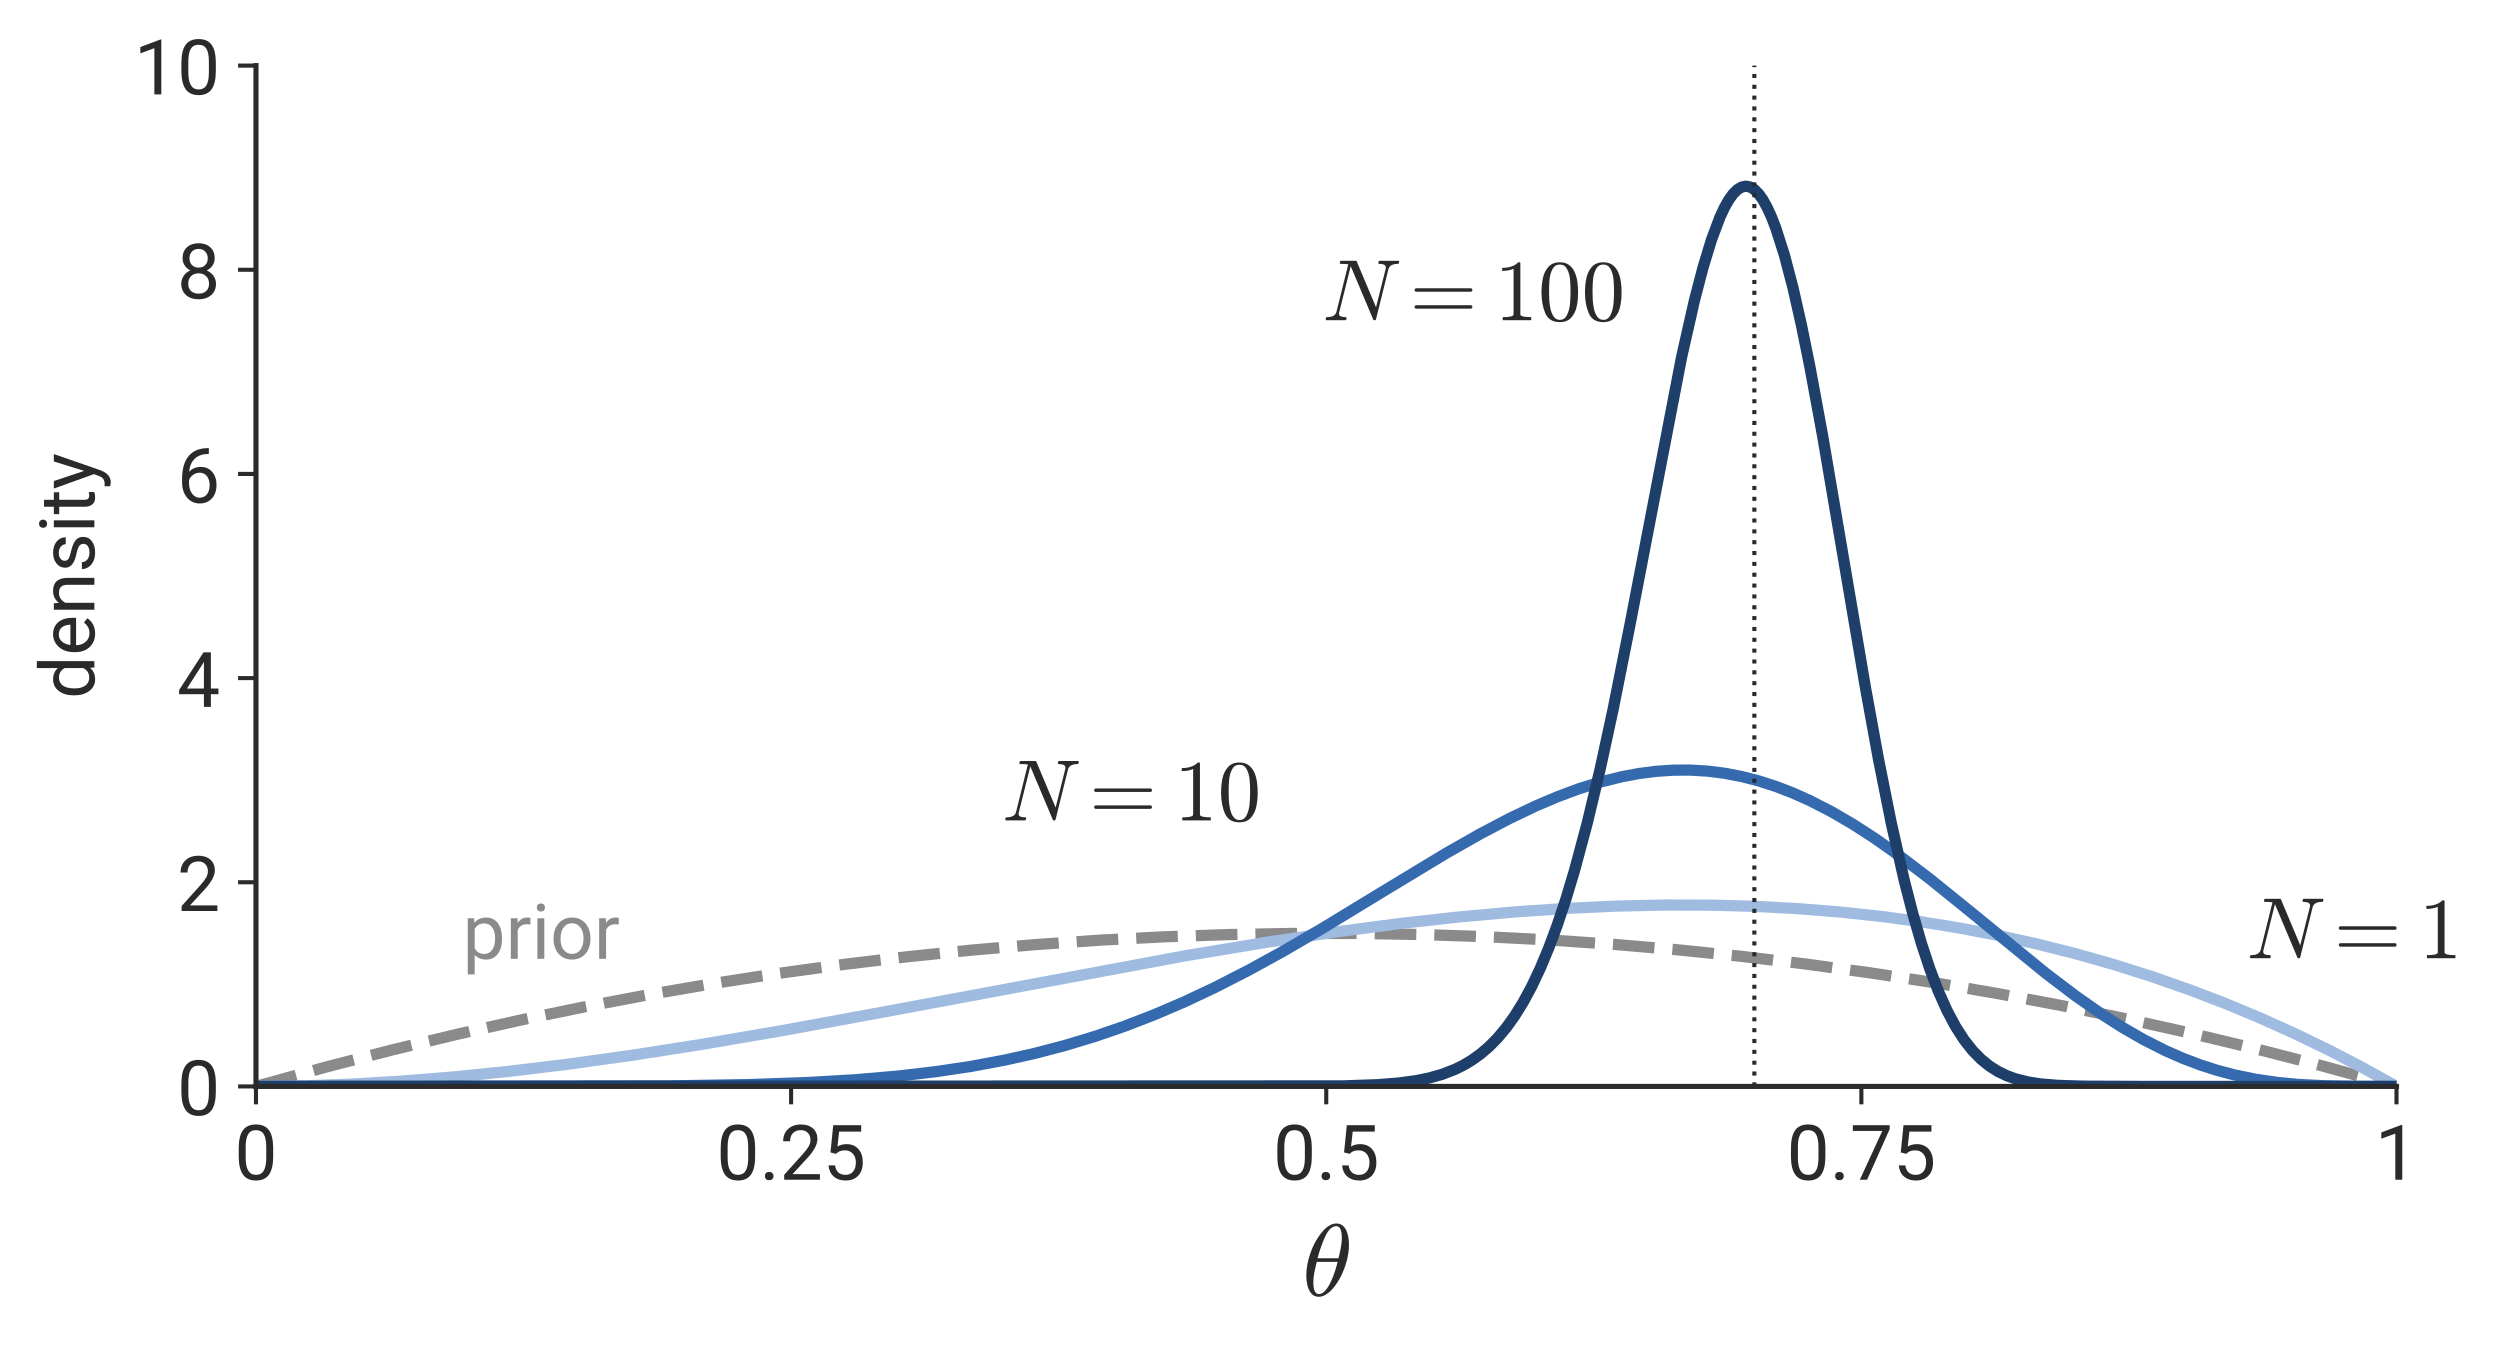
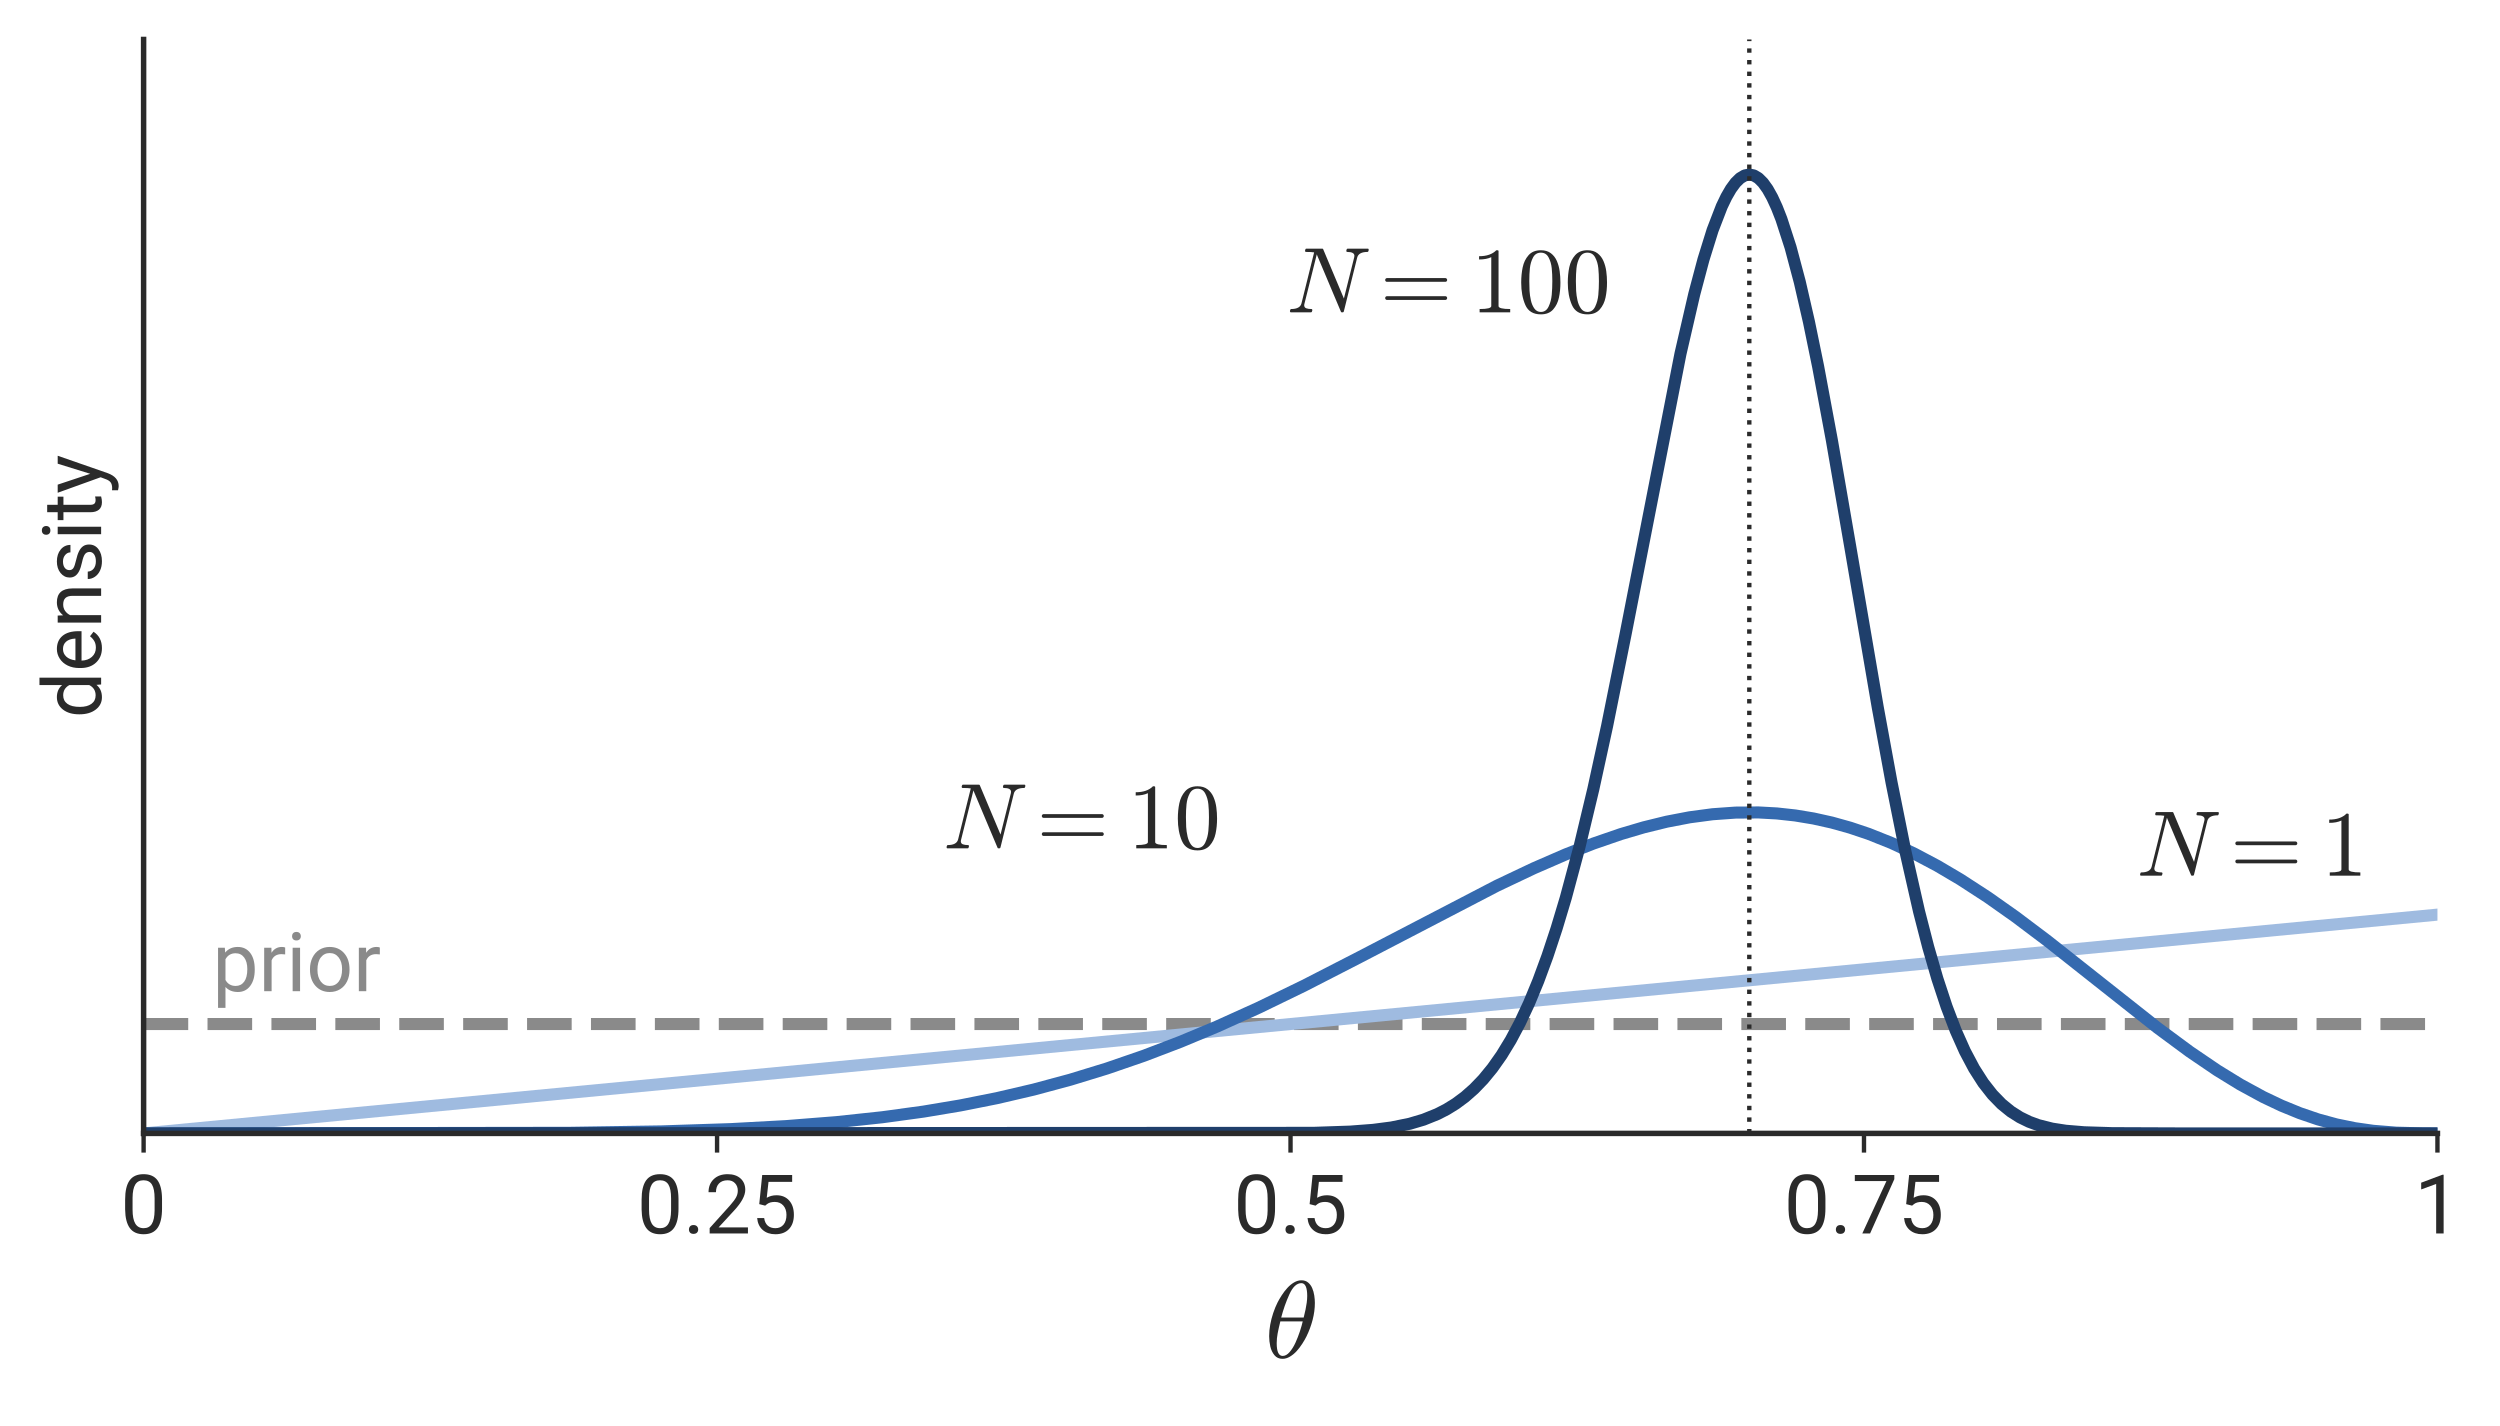
- <svg xmlns="http://www.w3.org/2000/svg" xmlns:xlink="http://www.w3.org/1999/xlink" width="488.782pt" height="265.609pt" viewBox="0 0 488.782 265.609" version="1.1">
+ <svg xmlns="http://www.w3.org/2000/svg" xmlns:xlink="http://www.w3.org/1999/xlink" width="456.112pt" height="259.984pt" viewBox="0 0 456.112 259.984" version="1.1">
  <defs>
    <style type="text/css">*{stroke-linejoin: round; stroke-linecap: butt}</style>
  </defs>
  <g id="figure_1">
    <g id="patch_1">
-       <path d="M 0 265.609  L 488.782 265.609  L 488.782 0  L 0 0  L 0 265.609  z " style="fill: none" />
+       <path d="M 0 259.984  L 456.112 259.984  L 456.112 0  L 0 0  L 0 259.984  z " style="fill: none" />
    </g>
    <g id="axes_1">
      <g id="patch_2">
-         <path d="M 50.047 212.409  L 468.547 212.409  L 468.547 12.825  L 50.047 12.825  L 50.047 212.409  z " style="fill: none" />
+         <path d="M 26.2 206.784  L 444.7 206.784  L 444.7 7.2  L 26.2 7.2  L 26.2 206.784  z " style="fill: none" />
      </g>
      <g id="matplotlib.axis_1">
        <g id="xtick_1">
          <g id="line2d_1">
            <defs>
-               <path id="m721028efef" d="M 0 0  L 0 3.5  " style="stroke: #2a2a2a; stroke-width: 0.8" />
+               <path id="m3442e10dfb" d="M 0 0  L 0 3.5  " style="stroke: #2a2a2a; stroke-width: 0.8" />
            </defs>
            <g>
-               <use xlink:href="#m721028efef" x="50.047" y="212.409" style="fill: #2a2a2a; stroke: #2a2a2a; stroke-width: 0.8" />
+               <use xlink:href="#m3442e10dfb" x="26.2" y="206.784" style="fill: #2a2a2a; stroke: #2a2a2a; stroke-width: 0.8" />
            </g>
          </g>
          <g id="text_1">
-             <g style="fill: #2a2a2a" transform="translate(45.83516 230.659) scale(0.15 -0.15)">
+             <g style="fill: #2a2a2a" transform="translate(21.98828 225.034) scale(0.15 -0.15)">
              <defs>
                <path id="Roboto-Regular-14" d="M 3231 1941  Q 3231 925 2884 431  Q 2538 -63 1800 -63  Q 1072 -63 722 420  Q 372 903 359 1863  L 359 2634  Q 359 3638 706 4125  Q 1053 4613 1794 4613  Q 2528 4613 2875 4142  Q 3222 3672 3231 2691  L 3231 1941  z M 2653 2731  Q 2653 3466 2447 3802  Q 2241 4138 1794 4138  Q 1350 4138 1147 3803  Q 944 3469 938 2775  L 938 1850  Q 938 1113 1152 761  Q 1366 409 1800 409  Q 2228 409 2436 740  Q 2644 1072 2653 1784  L 2653 2731  z " transform="scale(0.015625)" />
              </defs>
              <use xlink:href="#Roboto-Regular-14" />
            </g>
          </g>
        </g>
        <g id="xtick_2">
          <g id="line2d_2">
            <g>
-               <use xlink:href="#m721028efef" x="154.672" y="212.409" style="fill: #2a2a2a; stroke: #2a2a2a; stroke-width: 0.8" />
+               <use xlink:href="#m3442e10dfb" x="130.825" y="206.784" style="fill: #2a2a2a; stroke: #2a2a2a; stroke-width: 0.8" />
            </g>
          </g>
          <g id="text_2">
-             <g style="fill: #2a2a2a" transform="translate(140.0633 230.659) scale(0.15 -0.15)">
+             <g style="fill: #2a2a2a" transform="translate(116.2164 225.034) scale(0.15 -0.15)">
              <defs>
                <path id="Roboto-Regular-12" d="M 450 303  Q 450 453 539 553  Q 628 653 806 653  Q 984 653 1076 553  Q 1169 453 1169 303  Q 1169 159 1076 62  Q 984 -34 806 -34  Q 628 -34 539 62  Q 450 159 450 303  z " transform="scale(0.015625)" />
                <path id="Roboto-Regular-16" d="M 3359 0  L 378 0  L 378 416  L 1953 2166  Q 2303 2563 2436 2811  Q 2569 3059 2569 3325  Q 2569 3681 2353 3909  Q 2138 4138 1778 4138  Q 1347 4138 1108 3892  Q 869 3647 869 3209  L 291 3209  Q 291 3838 695 4225  Q 1100 4613 1778 4613  Q 2413 4613 2781 4280  Q 3150 3947 3150 3394  Q 3150 2722 2294 1794  L 1075 472  L 3359 472  L 3359 0  z " transform="scale(0.015625)" />
                <path id="Roboto-Regular-19" d="M 644 2281  L 875 4550  L 3206 4550  L 3206 4016  L 1366 4016  L 1228 2775  Q 1563 2972 1988 2972  Q 2609 2972 2975 2561  Q 3341 2150 3341 1450  Q 3341 747 2961 342  Q 2581 -63 1900 -63  Q 1297 -63 915 271  Q 534 606 481 1197  L 1028 1197  Q 1081 806 1306 607  Q 1531 409 1900 409  Q 2303 409 2533 684  Q 2763 959 2763 1444  Q 2763 1900 2514 2176  Q 2266 2453 1853 2453  Q 1475 2453 1259 2288  L 1106 2163  L 644 2281  z " transform="scale(0.015625)" />
              </defs>
              <use xlink:href="#Roboto-Regular-14" />
              <use xlink:href="#Roboto-Regular-12" transform="translate(56.15625 0)" />
              <use xlink:href="#Roboto-Regular-16" transform="translate(82.46875 0)" />
              <use xlink:href="#Roboto-Regular-19" transform="translate(138.625 0)" />
            </g>
          </g>
        </g>
        <g id="xtick_3">
          <g id="line2d_3">
            <g>
-               <use xlink:href="#m721028efef" x="259.297" y="212.409" style="fill: #2a2a2a; stroke: #2a2a2a; stroke-width: 0.8" />
+               <use xlink:href="#m3442e10dfb" x="235.45" y="206.784" style="fill: #2a2a2a; stroke: #2a2a2a; stroke-width: 0.8" />
            </g>
          </g>
          <g id="text_3">
-             <g style="fill: #2a2a2a" transform="translate(248.9 230.659) scale(0.15 -0.15)">
+             <g style="fill: #2a2a2a" transform="translate(225.0531 225.034) scale(0.15 -0.15)">
              <use xlink:href="#Roboto-Regular-14" />
              <use xlink:href="#Roboto-Regular-12" transform="translate(56.15625 0)" />
              <use xlink:href="#Roboto-Regular-19" transform="translate(82.46875 0)" />
            </g>
          </g>
        </g>
        <g id="xtick_4">
          <g id="line2d_4">
            <g>
-               <use xlink:href="#m721028efef" x="363.922" y="212.409" style="fill: #2a2a2a; stroke: #2a2a2a; stroke-width: 0.8" />
+               <use xlink:href="#m3442e10dfb" x="340.075" y="206.784" style="fill: #2a2a2a; stroke: #2a2a2a; stroke-width: 0.8" />
            </g>
          </g>
          <g id="text_4">
-             <g style="fill: #2a2a2a" transform="translate(349.3133 230.659) scale(0.15 -0.15)">
+             <g style="fill: #2a2a2a" transform="translate(325.4664 225.034) scale(0.15 -0.15)">
              <defs>
                <path id="Roboto-Regular-1b" d="M 3316 4225  L 1431 0  L 825 0  L 2703 4075  L 241 4075  L 241 4550  L 3316 4550  L 3316 4225  z " transform="scale(0.015625)" />
              </defs>
              <use xlink:href="#Roboto-Regular-14" />
              <use xlink:href="#Roboto-Regular-12" transform="translate(56.15625 0)" />
              <use xlink:href="#Roboto-Regular-1b" transform="translate(82.46875 0)" />
              <use xlink:href="#Roboto-Regular-19" transform="translate(138.625 0)" />
            </g>
          </g>
        </g>
        <g id="xtick_5">
          <g id="line2d_5">
            <g>
-               <use xlink:href="#m721028efef" x="468.547" y="212.409" style="fill: #2a2a2a; stroke: #2a2a2a; stroke-width: 0.8" />
+               <use xlink:href="#m3442e10dfb" x="444.7" y="206.784" style="fill: #2a2a2a; stroke: #2a2a2a; stroke-width: 0.8" />
            </g>
          </g>
          <g id="text_5">
-             <g style="fill: #2a2a2a" transform="translate(464.3352 230.659) scale(0.15 -0.15)">
+             <g style="fill: #2a2a2a" transform="translate(440.4883 225.034) scale(0.15 -0.15)">
              <defs>
                <path id="Roboto-Regular-15" d="M 2278 0  L 1697 0  L 1697 3853  L 531 3425  L 531 3950  L 2188 4572  L 2278 4572  L 2278 0  z " transform="scale(0.015625)" />
              </defs>
              <use xlink:href="#Roboto-Regular-15" />
            </g>
          </g>
        </g>
        <g id="text_6">
-           <g style="fill: #2a2a2a" transform="translate(254.5969 253.409) scale(0.2 -0.2)">
+           <g style="fill: #2a2a2a" transform="translate(230.75 247.784) scale(0.2 -0.2)">
            <defs>
              <path id="Cmmi10-12" d="M 1031 -72  Q 741 -72 566 140  Q 391 353 323 653  Q 256 953 256 1247  L 256 1253  Q 256 1572 317 1915  Q 378 2259 493 2601  Q 609 2944 744 3213  Q 838 3400 986 3631  Q 1134 3863 1317 4064  Q 1500 4266 1711 4389  Q 1922 4513 2138 4513  L 2144 4513  Q 2375 4513 2529 4384  Q 2684 4256 2770 4056  Q 2856 3856 2890 3628  Q 2925 3400 2925 3194  Q 2925 2709 2794 2204  Q 2663 1700 2431 1228  Q 2344 1050 2189 809  Q 2034 569 1861 378  Q 1688 188 1472 58  Q 1256 -72 1038 -72  L 1031 -72  z M 1044 97  Q 1256 97 1451 323  Q 1647 550 1794 873  Q 1941 1197 2052 1536  Q 2163 1875 2216 2113  L 909 2113  Q 809 1709 753 1417  Q 697 1125 697 844  Q 697 97 1044 97  z M 959 2338  L 2272 2338  Q 2341 2619 2381 2808  Q 2422 2997 2450 3206  Q 2478 3416 2478 3597  Q 2478 4347 2138 4347  Q 1731 4347 1436 3692  Q 1141 3038 959 2338  z " transform="scale(0.015625)" />
            </defs>
            <use xlink:href="#Cmmi10-12" transform="translate(0 0.484375)" />
          </g>
        </g>
      </g>
      <g id="matplotlib.axis_2">
-         <g id="ytick_1">
-           <g id="line2d_6">
-             <defs>
-               <path id="ma6fbe1f14b" d="M 0 0  L -3.5 0  " style="stroke: #2a2a2a; stroke-width: 0.8" />
-             </defs>
-             <g>
-               <use xlink:href="#ma6fbe1f14b" x="50.047" y="212.409" style="fill: #2a2a2a; stroke: #2a2a2a; stroke-width: 0.8" />
-             </g>
-           </g>
-           <g id="text_7">
-             <g style="fill: #2a2a2a" transform="translate(34.62344 218.034) scale(0.15 -0.15)">
-               <use xlink:href="#Roboto-Regular-14" />
-             </g>
-           </g>
-         </g>
-         <g id="ytick_2">
-           <g id="line2d_7">
-             <g>
-               <use xlink:href="#ma6fbe1f14b" x="50.047" y="172.492" style="fill: #2a2a2a; stroke: #2a2a2a; stroke-width: 0.8" />
-             </g>
-           </g>
-           <g id="text_8">
-             <g style="fill: #2a2a2a" transform="translate(34.62344 178.1172) scale(0.15 -0.15)">
-               <use xlink:href="#Roboto-Regular-16" />
-             </g>
-           </g>
-         </g>
-         <g id="ytick_3">
-           <g id="line2d_8">
-             <g>
-               <use xlink:href="#ma6fbe1f14b" x="50.047" y="132.575" style="fill: #2a2a2a; stroke: #2a2a2a; stroke-width: 0.8" />
-             </g>
-           </g>
-           <g id="text_9">
-             <g style="fill: #2a2a2a" transform="translate(34.62344 138.2004) scale(0.15 -0.15)">
-               <defs>
-                 <path id="Roboto-Regular-18" d="M 2819 1528  L 3450 1528  L 3450 1056  L 2819 1056  L 2819 0  L 2238 0  L 2238 1056  L 166 1056  L 166 1397  L 2203 4550  L 2819 4550  L 2819 1528  z M 822 1528  L 2238 1528  L 2238 3759  L 2169 3634  L 822 1528  z " transform="scale(0.015625)" />
-               </defs>
-               <use xlink:href="#Roboto-Regular-18" />
-             </g>
-           </g>
-         </g>
-         <g id="ytick_4">
-           <g id="line2d_9">
-             <g>
-               <use xlink:href="#ma6fbe1f14b" x="50.047" y="92.659" style="fill: #2a2a2a; stroke: #2a2a2a; stroke-width: 0.8" />
-             </g>
-           </g>
-           <g id="text_10">
-             <g style="fill: #2a2a2a" transform="translate(34.62344 98.2836) scale(0.15 -0.15)">
-               <defs>
-                 <path id="Roboto-Regular-1a" d="M 2647 4553  L 2647 4063  L 2541 4063  Q 1866 4050 1466 3662  Q 1066 3275 1003 2572  Q 1363 2984 1984 2984  Q 2578 2984 2933 2565  Q 3288 2147 3288 1484  Q 3288 781 2905 359  Q 2522 -63 1878 -63  Q 1225 -63 819 439  Q 413 941 413 1731  L 413 1953  Q 413 3209 948 3873  Q 1484 4538 2544 4553  L 2647 4553  z M 1888 2503  Q 1591 2503 1341 2325  Q 1091 2147 994 1878  L 994 1666  Q 994 1103 1247 759  Q 1500 416 1878 416  Q 2269 416 2492 703  Q 2716 991 2716 1456  Q 2716 1925 2489 2214  Q 2263 2503 1888 2503  z " transform="scale(0.015625)" />
-               </defs>
-               <use xlink:href="#Roboto-Regular-1a" />
-             </g>
-           </g>
-         </g>
-         <g id="ytick_5">
-           <g id="line2d_10">
-             <g>
-               <use xlink:href="#ma6fbe1f14b" x="50.047" y="52.742" style="fill: #2a2a2a; stroke: #2a2a2a; stroke-width: 0.8" />
-             </g>
-           </g>
-           <g id="text_11">
-             <g style="fill: #2a2a2a" transform="translate(34.62344 58.3668) scale(0.15 -0.15)">
-               <defs>
-                 <path id="Roboto-Regular-1c" d="M 3138 3363  Q 3138 3022 2958 2756  Q 2778 2491 2472 2341  Q 2828 2188 3036 1894  Q 3244 1600 3244 1228  Q 3244 638 2845 287  Q 2447 -63 1797 -63  Q 1141 -63 745 289  Q 350 641 350 1228  Q 350 1597 551 1894  Q 753 2191 1109 2344  Q 806 2494 631 2759  Q 456 3025 456 3363  Q 456 3938 825 4275  Q 1194 4613 1797 4613  Q 2397 4613 2767 4275  Q 3138 3938 3138 3363  z M 2666 1241  Q 2666 1622 2423 1862  Q 2181 2103 1790 2103  Q 1400 2103 1164 1865  Q 928 1628 928 1240  Q 928 853 1158 631  Q 1388 409 1797 409  Q 2203 409 2434 632  Q 2666 856 2666 1241  z M 1797 4138  Q 1456 4138 1245 3927  Q 1034 3716 1034 3353  Q 1034 3006 1242 2792  Q 1450 2578 1797 2578  Q 2144 2578 2351 2792  Q 2559 3006 2559 3353  Q 2559 3700 2343 3919  Q 2128 4138 1797 4138  z " transform="scale(0.015625)" />
-               </defs>
-               <use xlink:href="#Roboto-Regular-1c" />
-             </g>
-           </g>
-         </g>
-         <g id="ytick_6">
-           <g id="line2d_11">
-             <g>
-               <use xlink:href="#ma6fbe1f14b" x="50.047" y="12.825" style="fill: #2a2a2a; stroke: #2a2a2a; stroke-width: 0.8" />
-             </g>
-           </g>
-           <g id="text_12">
-             <g style="fill: #2a2a2a" transform="translate(26.2 18.45) scale(0.15 -0.15)">
-               <use xlink:href="#Roboto-Regular-15" />
-               <use xlink:href="#Roboto-Regular-14" transform="translate(56.15625 0)" />
-             </g>
-           </g>
-         </g>
-         <g id="text_13">
-           <g style="fill: #2a2a2a" transform="translate(18.45 136.644) rotate(-90) scale(0.15 -0.15)">
+         <g id="text_7">
+           <g style="fill: #2a2a2a" transform="translate(18.45 131.019) rotate(-90) scale(0.15 -0.15)">
            <defs>
              <path id="Roboto-Regular-48" d="M 297 1719  Q 297 2497 665 2970  Q 1034 3444 1631 3444  Q 2225 3444 2572 3038  L 2572 4800  L 3150 4800  L 3150 0  L 2619 0  L 2591 363  Q 2244 -63 1625 -63  Q 1038 -63 667 418  Q 297 900 297 1675  L 297 1719  z M 875 1653  Q 875 1078 1112 753  Q 1350 428 1769 428  Q 2319 428 2572 922  L 2572 2475  Q 2313 2953 1775 2953  Q 1350 2953 1112 2625  Q 875 2297 875 1653  z " transform="scale(0.015625)" />
              <path id="Roboto-Regular-49" d="M 1841 -63  Q 1153 -63 722 389  Q 291 841 291 1597  L 291 1703  Q 291 2206 483 2601  Q 675 2997 1020 3220  Q 1366 3444 1769 3444  Q 2428 3444 2793 3009  Q 3159 2575 3159 1766  L 3159 1525  L 869 1525  Q 881 1025 1161 717  Q 1441 409 1872 409  Q 2178 409 2390 534  Q 2603 659 2763 866  L 3116 591  Q 2691 -63 1841 -63  z M 1769 2969  Q 1419 2969 1181 2714  Q 944 2459 888 2000  L 2581 2000  L 2581 2044  Q 2556 2484 2343 2726  Q 2131 2969 1769 2969  z " transform="scale(0.015625)" />
              <path id="Roboto-Regular-52" d="M 984 3381  L 1003 2956  Q 1391 3444 2016 3444  Q 3088 3444 3097 2234  L 3097 0  L 2519 0  L 2519 2238  Q 2516 2603 2352 2778  Q 2188 2953 1841 2953  Q 1559 2953 1346 2803  Q 1134 2653 1016 2409  L 1016 0  L 438 0  L 438 3381  L 984 3381  z " transform="scale(0.015625)" />
              <path id="Roboto-Regular-57" d="M 2406 897  Q 2406 1131 2229 1261  Q 2053 1391 1614 1484  Q 1175 1578 917 1709  Q 659 1841 536 2022  Q 413 2203 413 2453  Q 413 2869 764 3156  Q 1116 3444 1663 3444  Q 2238 3444 2595 3147  Q 2953 2850 2953 2388  L 2372 2388  Q 2372 2625 2170 2797  Q 1969 2969 1663 2969  Q 1347 2969 1169 2831  Q 991 2694 991 2472  Q 991 2263 1156 2156  Q 1322 2050 1755 1953  Q 2188 1856 2456 1722  Q 2725 1588 2854 1398  Q 2984 1209 2984 938  Q 2984 484 2621 210  Q 2259 -63 1681 -63  Q 1275 -63 962 81  Q 650 225 473 483  Q 297 741 297 1041  L 875 1041  Q 891 750 1108 579  Q 1325 409 1681 409  Q 2009 409 2207 542  Q 2406 675 2406 897  z " transform="scale(0.015625)" />
              <path id="Roboto-Regular-4d" d="M 1066 0  L 488 0  L 488 3381  L 1066 3381  L 1066 0  z M 441 4278  Q 441 4419 527 4516  Q 613 4613 781 4613  Q 950 4613 1037 4516  Q 1125 4419 1125 4278  Q 1125 4138 1037 4044  Q 950 3950 781 3950  Q 613 3950 527 4044  Q 441 4138 441 4278  z " transform="scale(0.015625)" />
              <path id="Roboto-Regular-58" d="M 1222 4200  L 1222 3381  L 1853 3381  L 1853 2934  L 1222 2934  L 1222 838  Q 1222 634 1306 532  Q 1391 431 1594 431  Q 1694 431 1869 469  L 1869 0  Q 1641 -63 1425 -63  Q 1038 -63 841 171  Q 644 406 644 838  L 644 2934  L 28 2934  L 28 3381  L 644 3381  L 644 4200  L 1222 4200  z " transform="scale(0.015625)" />
              <path id="Roboto-Regular-5d" d="M 1544 847  L 2331 3381  L 2950 3381  L 1591 -522  Q 1275 -1366 588 -1366  L 478 -1356  L 263 -1316  L 263 -847  L 419 -859  Q 713 -859 877 -740  Q 1041 -622 1147 -306  L 1275 38  L 69 3381  L 700 3381  L 1544 847  z " transform="scale(0.015625)" />
            </defs>
            <use xlink:href="#Roboto-Regular-48" />
            <use xlink:href="#Roboto-Regular-49" transform="translate(56.39062 0)" />
            <use xlink:href="#Roboto-Regular-52" transform="translate(109.375 0)" />
            <use xlink:href="#Roboto-Regular-57" transform="translate(164.5469 0)" />
            <use xlink:href="#Roboto-Regular-4d" transform="translate(216.1094 0)" />
            <use xlink:href="#Roboto-Regular-58" transform="translate(240.375 0)" />
            <use xlink:href="#Roboto-Regular-5d" transform="translate(273.0469 0)" />
          </g>
        </g>
      </g>
-       <g id="line2d_12">
-         <path d="M 50.047 212.409  L 63.439 208.7  L 76.831 205.235  L 89.386 202.211  L 101.941 199.401  L 114.496 196.807  L 127.051 194.429  L 139.606 192.267  L 152.161 190.319  L 164.716 188.588  L 177.271 187.072  L 189.826 185.771  L 202.381 184.686  L 214.936 183.817  L 227.491 183.163  L 240.046 182.725  L 252.601 182.502  L 265.156 182.495  L 277.711 182.703  L 290.266 183.127  L 302.821 183.767  L 315.376 184.622  L 327.931 185.692  L 340.486 186.978  L 353.041 188.48  L 365.596 190.197  L 378.151 192.13  L 390.706 194.278  L 403.261 196.642  L 415.816 199.222  L 428.371 202.017  L 440.926 205.027  L 453.481 208.253  L 466.873 211.932  L 468.547 212.409  L 468.547 212.409  " clip-path="url(#pd7a242c6cc)" style="fill: none; stroke-dasharray: 8.14,3.52; stroke-dashoffset: 0; stroke: #8a8a8a; stroke-width: 2.2" />
-       </g>
-       <g id="line2d_13">
-         <path d="M 50.047 212.409  L 59.254 212.296  L 68.461 211.966  L 78.505 211.377  L 88.549 210.568  L 99.43 209.468  L 111.148 208.049  L 123.703 206.296  L 137.095 204.202  L 152.998 201.481  L 173.086 197.794  L 231.676 186.876  L 247.579 184.237  L 260.971 182.234  L 273.526 180.583  L 285.244 179.277  L 296.125 178.293  L 306.169 177.604  L 316.213 177.146  L 325.42 176.945  L 334.627 176.971  L 342.997 177.202  L 351.367 177.645  L 359.737 178.31  L 368.107 179.208  L 375.64 180.227  L 383.173 181.452  L 390.706 182.892  L 398.239 184.557  L 405.772 186.453  L 413.305 188.59  L 420.838 190.976  L 428.371 193.62  L 435.067 196.192  L 441.763 198.98  L 448.459 201.99  L 455.155 205.228  L 461.851 208.699  L 468.547 212.409  L 468.547 212.409  " clip-path="url(#pd7a242c6cc)" style="fill: none; stroke: #9fbbe0; stroke-width: 2.2; stroke-linecap: square" />
-       </g>
-       <g id="line2d_14">
-         <path d="M 50.047 212.409  L 131.236 212.3  L 146.302 212.055  L 158.02 211.645  L 167.227 211.105  L 175.597 210.386  L 183.13 209.503  L 189.826 208.496  L 196.522 207.246  L 202.381 205.933  L 208.24 204.396  L 214.099 202.624  L 219.958 200.605  L 225.817 198.336  L 231.676 195.819  L 237.535 193.06  L 244.231 189.633  L 250.927 185.947  L 258.46 181.554  L 270.178 174.419  L 282.733 166.826  L 289.429 163.021  L 295.288 159.946  L 300.31 157.558  L 304.495 155.779  L 308.68 154.221  L 312.865 152.908  L 317.05 151.865  L 320.398 151.238  L 323.746 150.806  L 327.094 150.578  L 330.442 150.561  L 333.79 150.759  L 337.138 151.176  L 340.486 151.814  L 343.834 152.673  L 347.182 153.75  L 350.53 155.041  L 353.878 156.54  L 358.063 158.692  L 362.248 161.132  L 366.433 163.835  L 371.455 167.378  L 377.314 171.844  L 384.847 177.933  L 399.913 190.242  L 405.772 194.692  L 410.794 198.21  L 414.979 200.884  L 419.164 203.29  L 423.349 205.406  L 426.697 206.88  L 430.045 208.158  L 433.393 209.24  L 436.741 210.132  L 440.926 210.998  L 445.111 211.612  L 449.296 212.014  L 454.318 212.279  L 461.014 212.397  L 468.547 212.409  L 468.547 212.409  " clip-path="url(#pd7a242c6cc)" style="fill: none; stroke: #356aaf; stroke-width: 2.2; stroke-linecap: square" />
-       </g>
-       <g id="line2d_15">
-         <path d="M 50.047 212.409  L 262.645 212.305  L 269.341 212.071  L 273.526 211.738  L 276.874 211.282  L 279.385 210.773  L 281.896 210.066  L 284.407 209.101  L 286.081 208.278  L 287.755 207.281  L 289.429 206.084  L 291.103 204.655  L 292.777 202.961  L 294.451 200.969  L 296.125 198.643  L 297.799 195.946  L 299.473 192.843  L 301.147 189.299  L 302.821 185.284  L 304.495 180.77  L 306.169 175.737  L 307.843 170.171  L 310.354 160.819  L 312.865 150.298  L 315.376 138.711  L 318.724 121.927  L 328.768 69.844  L 331.279 58.767  L 332.953 52.338  L 334.627 46.838  L 336.301 42.395  L 337.138 40.605  L 337.975 39.119  L 338.812 37.947  L 339.649 37.099  L 340.486 36.58  L 341.323 36.398  L 342.16 36.555  L 342.997 37.052  L 343.834 37.89  L 344.671 39.067  L 345.508 40.577  L 346.345 42.415  L 347.182 44.574  L 348.856 49.808  L 350.53 56.18  L 352.204 63.565  L 353.878 71.814  L 356.389 85.449  L 360.574 110.058  L 364.759 134.664  L 367.27 148.437  L 369.781 160.992  L 372.292 172.081  L 373.966 178.589  L 375.64 184.374  L 377.314 189.446  L 378.988 193.83  L 380.662 197.566  L 382.336 200.705  L 384.01 203.304  L 385.684 205.423  L 387.358 207.126  L 389.032 208.473  L 390.706 209.522  L 392.38 210.325  L 394.054 210.929  L 396.565 211.552  L 399.076 211.933  L 402.424 212.206  L 407.446 212.361  L 419.164 212.408  L 468.547 212.409  L 468.547 212.409  " clip-path="url(#pd7a242c6cc)" style="fill: none; stroke: #1f3f6b; stroke-width: 2.2; stroke-linecap: square" />
-       </g>
-       <g id="line2d_16">
-         <path d="M 342.997 212.409  L 342.997 12.825  " clip-path="url(#pd7a242c6cc)" style="fill: none; stroke-dasharray: 0.8,1.32; stroke-dashoffset: 0; stroke: #2a2a2a; stroke-width: 0.8" />
+       <g id="line2d_6">
+         <path d="M 26.2 186.826  L 444.7 186.826  L 444.7 186.826  " clip-path="url(#pfc11f6474d)" style="fill: none; stroke-dasharray: 8.14,3.52; stroke-dashoffset: 0; stroke: #8a8a8a; stroke-width: 2.2" />
+       </g>
+       <g id="line2d_7">
+         <path d="M 26.2 206.784  L 444.7 166.867  L 444.7 166.867  " clip-path="url(#pfc11f6474d)" style="fill: none; stroke: #9fbbe0; stroke-width: 2.2; stroke-linecap: square" />
+       </g>
+       <g id="line2d_8">
+         <path d="M 26.2 206.784  L 104.041 206.675  L 120.781 206.416  L 133.336 206.002  L 143.38 205.457  L 152.587 204.731  L 160.957 203.837  L 168.49 202.806  L 175.186 201.685  L 181.882 200.352  L 188.578 198.79  L 195.274 196.987  L 201.97 194.934  L 208.666 192.628  L 215.362 190.073  L 222.058 187.279  L 229.591 183.873  L 237.961 179.811  L 248.005 174.653  L 273.115 161.597  L 279.811 158.423  L 285.67 155.875  L 290.692 153.908  L 295.714 152.177  L 299.899 150.941  L 304.084 149.913  L 308.269 149.111  L 312.454 148.553  L 316.639 148.254  L 320.824 148.226  L 324.172 148.408  L 327.52 148.774  L 330.868 149.329  L 334.216 150.074  L 337.564 151.01  L 340.912 152.135  L 345.097 153.804  L 349.282 155.754  L 353.467 157.973  L 357.652 160.443  L 362.674 163.706  L 367.696 167.249  L 373.555 171.661  L 381.925 178.28  L 393.643 187.542  L 399.502 191.872  L 404.524 195.284  L 408.709 197.855  L 412.894 200.134  L 416.242 201.724  L 419.59 203.094  L 422.938 204.235  L 426.286 205.146  L 429.634 205.833  L 432.982 206.31  L 437.167 206.649  L 442.189 206.779  L 444.7 206.784  L 444.7 206.784  " clip-path="url(#pfc11f6474d)" style="fill: none; stroke: #356aaf; stroke-width: 2.2; stroke-linecap: square" />
+       </g>
+       <g id="line2d_9">
+         <path d="M 26.2 206.784  L 239.635 206.682  L 246.331 206.457  L 250.516 206.139  L 253.864 205.704  L 257.212 205.02  L 259.723 204.275  L 262.234 203.264  L 263.908 202.406  L 265.582 201.371  L 267.256 200.132  L 268.93 198.659  L 270.604 196.919  L 272.278 194.879  L 273.952 192.505  L 275.626 189.76  L 277.3 186.611  L 278.974 183.025  L 280.648 178.973  L 282.322 174.429  L 283.996 169.375  L 285.67 163.8  L 288.181 154.456  L 290.692 143.976  L 293.203 132.467  L 296.551 115.843  L 306.595 64.538  L 309.106 53.674  L 310.78 47.376  L 312.454 41.996  L 314.128 37.657  L 314.965 35.911  L 315.802 34.465  L 316.639 33.327  L 317.476 32.507  L 318.313 32.011  L 319.15 31.845  L 319.987 32.012  L 320.824 32.514  L 321.661 33.35  L 322.498 34.518  L 323.335 36.015  L 324.172 37.833  L 325.009 39.967  L 326.683 45.136  L 328.357 51.426  L 330.031 58.714  L 331.705 66.858  L 334.216 80.325  L 337.564 99.709  L 342.586 129.051  L 345.097 142.731  L 347.608 155.224  L 350.119 166.279  L 351.793 172.779  L 353.467 178.564  L 355.141 183.643  L 356.815 188.04  L 358.489 191.793  L 360.163 194.95  L 361.837 197.568  L 363.511 199.706  L 365.185 201.427  L 366.859 202.789  L 368.533 203.851  L 370.207 204.666  L 371.881 205.279  L 374.392 205.912  L 376.903 206.3  L 380.251 206.578  L 385.273 206.736  L 396.991 206.783  L 444.7 206.784  L 444.7 206.784  " clip-path="url(#pfc11f6474d)" style="fill: none; stroke: #1f3f6b; stroke-width: 2.2; stroke-linecap: square" />
+       </g>
+       <g id="line2d_10">
+         <path d="M 319.15 206.784  L 319.15 7.2  " clip-path="url(#pfc11f6474d)" style="fill: none; stroke-dasharray: 0.8,1.32; stroke-dashoffset: 0; stroke: #2a2a2a; stroke-width: 0.8" />
      </g>
      <g id="patch_3">
-         <path d="M 50.047 212.409  L 50.047 12.825  " style="fill: none; stroke: #2a2a2a; stroke-linejoin: miter; stroke-linecap: square" />
+         <path d="M 26.2 206.784  L 26.2 7.2  " style="fill: none; stroke: #2a2a2a; stroke-linejoin: miter; stroke-linecap: square" />
      </g>
      <g id="patch_4">
-         <path d="M 50.047 212.409  L 468.547 212.409  " style="fill: none; stroke: #2a2a2a; stroke-linejoin: miter; stroke-linecap: square" />
-       </g>
-       <g id="text_14">
-         <g style="fill: #8a8a8a" transform="translate(90.42781 187.461) scale(0.15 -0.15)">
+         <path d="M 26.2 206.784  L 444.7 206.784  " style="fill: none; stroke: #2a2a2a; stroke-linejoin: miter; stroke-linecap: square" />
+       </g>
+       <g id="text_8">
+         <g style="fill: #8a8a8a" transform="translate(38.755 180.8381) scale(0.15 -0.15)">
          <defs>
            <path id="Roboto-Regular-54" d="M 3294 1653  Q 3294 881 2941 409  Q 2588 -63 1984 -63  Q 1369 -63 1016 328  L 1016 -1300  L 438 -1300  L 438 3381  L 966 3381  L 994 3006  Q 1347 3444 1975 3444  Q 2584 3444 2939 2984  Q 3294 2525 3294 1706  L 3294 1653  z M 2716 1719  Q 2716 2291 2472 2622  Q 2228 2953 1803 2953  Q 1278 2953 1016 2488  L 1016 872  Q 1275 409 1809 409  Q 2225 409 2470 739  Q 2716 1069 2716 1719  z " transform="scale(0.015625)" />
            <path id="Roboto-Regular-56" d="M 2072 2863  Q 1941 2884 1788 2884  Q 1219 2884 1016 2400  L 1016 0  L 438 0  L 438 3381  L 1000 3381  L 1009 2991  Q 1294 3444 1816 3444  Q 1984 3444 2072 3400  L 2072 2863  z " transform="scale(0.015625)" />
            <path id="Roboto-Regular-53" d="M 284 1722  Q 284 2219 479 2616  Q 675 3013 1023 3228  Q 1372 3444 1819 3444  Q 2509 3444 2936 2966  Q 3363 2488 3363 1694  L 3363 1653  Q 3363 1159 3173 767  Q 2984 375 2632 156  Q 2281 -63 1825 -63  Q 1138 -63 711 415  Q 284 894 284 1681  L 284 1722  z M 866 1653  Q 866 1091 1127 750  Q 1388 409 1825 409  Q 2266 409 2525 754  Q 2784 1100 2784 1722  Q 2784 2278 2520 2623  Q 2256 2969 1819 2969  Q 1391 2969 1128 2628  Q 866 2288 866 1653  z " transform="scale(0.015625)" />
          </defs>
          <use xlink:href="#Roboto-Regular-54" />
          <use xlink:href="#Roboto-Regular-56" transform="translate(56.10938 0)" />
          <use xlink:href="#Roboto-Regular-4d" transform="translate(89.95312 0)" />
          <use xlink:href="#Roboto-Regular-53" transform="translate(114.2188 0)" />
          <use xlink:href="#Roboto-Regular-56" transform="translate(171.25 0)" />
        </g>
      </g>
-       <g id="text_15">
-         <g style="fill: #2a2a2a" transform="translate(439.2519 187.461) scale(0.17 -0.17)">
+       <g id="text_9">
+         <g style="fill: #2a2a2a" transform="translate(389.815 159.8818) scale(0.17 -0.17)">
          <defs>
            <path id="Cmmi10-5d" d="M 300 0  Q 238 0 238 84  Q 241 100 250 139  Q 259 178 276 201  Q 294 225 319 225  Q 931 225 1031 616  L 1900 4116  Q 1722 4147 1338 4147  Q 1275 4147 1275 4231  Q 1278 4247 1287 4286  Q 1297 4325 1314 4348  Q 1331 4372 1356 4372  L 2463 4372  Q 2509 4372 2522 4331  L 3944 947  L 4653 3781  Q 4666 3850 4666 3878  Q 4666 4147 4172 4147  Q 4109 4147 4109 4231  Q 4131 4313 4143 4342  Q 4156 4372 4219 4372  L 5588 4372  Q 5650 4372 5650 4288  Q 5647 4272 5637 4233  Q 5628 4194 5611 4170  Q 5594 4147 5569 4147  Q 4956 4147 4856 3756  L 3938 56  Q 3916 0 3872 0  L 3794 0  Q 3750 0 3738 44  L 2106 3916  L 2094 3956  Q 2081 3969 2081 3975  L 1234 588  Q 1228 572 1225 548  Q 1222 525 1216 494  Q 1216 328 1359 276  Q 1503 225 1716 225  Q 1778 225 1778 141  Q 1756 53 1740 26  Q 1725 0 1672 0  L 300 0  z " transform="scale(0.015625)" />
            <path id="Cmr10-29" d="M 481 850  Q 428 850 393 890  Q 359 931 359 978  Q 359 1031 393 1068  Q 428 1106 481 1106  L 4500 1106  Q 4547 1106 4581 1068  Q 4616 1031 4616 978  Q 4616 931 4581 890  Q 4547 850 4500 850  L 481 850  z M 481 2094  Q 428 2094 393 2131  Q 359 2169 359 2222  Q 359 2269 393 2309  Q 428 2350 481 2350  L 4500 2350  Q 4547 2350 4581 2309  Q 4616 2269 4616 2222  Q 4616 2169 4581 2131  Q 4547 2094 4500 2094  L 481 2094  z " transform="scale(0.015625)" />
            <path id="Cmr10-64" d="M 594 0  L 594 225  Q 1394 225 1394 428  L 1394 3788  Q 1063 3628 556 3628  L 556 3853  Q 1341 3853 1741 4263  L 1831 4263  Q 1853 4263 1873 4245  Q 1894 4228 1894 4206  L 1894 428  Q 1894 225 2694 225  L 2694 0  L 594 0  z " transform="scale(0.015625)" />
          </defs>
          <use xlink:href="#Cmmi10-5d" transform="translate(0 0.6875)" />
          <use xlink:href="#Cmr10-29" transform="translate(100.3223 0.6875)" />
          <use xlink:href="#Cmr10-64" transform="translate(198.0079 0.6875)" />
        </g>
      </g>
-       <g id="text_16">
-         <g style="fill: #2a2a2a" transform="translate(195.9119 160.5172) scale(0.17 -0.17)">
+       <g id="text_10">
+         <g style="fill: #2a2a2a" transform="translate(172.065 154.8922) scale(0.17 -0.17)">
          <defs>
            <path id="Cmr10-28" d="M 1600 -141  Q 816 -141 533 504  Q 250 1150 250 2041  Q 250 2597 351 3087  Q 453 3578 754 3920  Q 1056 4263 1600 4263  Q 2022 4263 2290 4056  Q 2559 3850 2700 3523  Q 2841 3197 2892 2823  Q 2944 2450 2944 2041  Q 2944 1491 2842 1011  Q 2741 531 2444 195  Q 2147 -141 1600 -141  z M 1600 25  Q 1956 25 2131 390  Q 2306 756 2347 1200  Q 2388 1644 2388 2144  Q 2388 2625 2347 3031  Q 2306 3438 2132 3767  Q 1959 4097 1600 4097  Q 1238 4097 1063 3765  Q 888 3434 847 3029  Q 806 2625 806 2144  Q 806 1788 823 1472  Q 841 1156 916 820  Q 991 484 1158 254  Q 1325 25 1600 25  z " transform="scale(0.015625)" />
          </defs>
          <use xlink:href="#Cmmi10-5d" transform="translate(0 0.6875)" />
          <use xlink:href="#Cmr10-29" transform="translate(100.3223 0.6875)" />
          <use xlink:href="#Cmr10-64" transform="translate(198.0079 0.6875)" />
          <use xlink:href="#Cmr10-28" transform="translate(248.0079 0.6875)" />
        </g>
      </g>
-       <g id="text_17">
-         <g style="fill: #2a2a2a" transform="translate(258.5569 62.721) scale(0.17 -0.17)">
+       <g id="text_11">
+         <g style="fill: #2a2a2a" transform="translate(234.71 57.096) scale(0.17 -0.17)">
          <use xlink:href="#Cmmi10-5d" transform="translate(0 0.6875)" />
          <use xlink:href="#Cmr10-29" transform="translate(100.3223 0.6875)" />
          <use xlink:href="#Cmr10-64" transform="translate(198.0079 0.6875)" />
          <use xlink:href="#Cmr10-28" transform="translate(248.0079 0.6875)" />
          <use xlink:href="#Cmr10-28" transform="translate(298.0079 0.6875)" />
        </g>
      </g>
    </g>
  </g>
  <defs>
-     <clipPath id="pd7a242c6cc">
-       <rect x="50.047" y="12.825" width="418.5" height="199.584" />
+     <clipPath id="pfc11f6474d">
+       <rect x="26.2" y="7.2" width="418.5" height="199.584" />
    </clipPath>
  </defs>
</svg>
